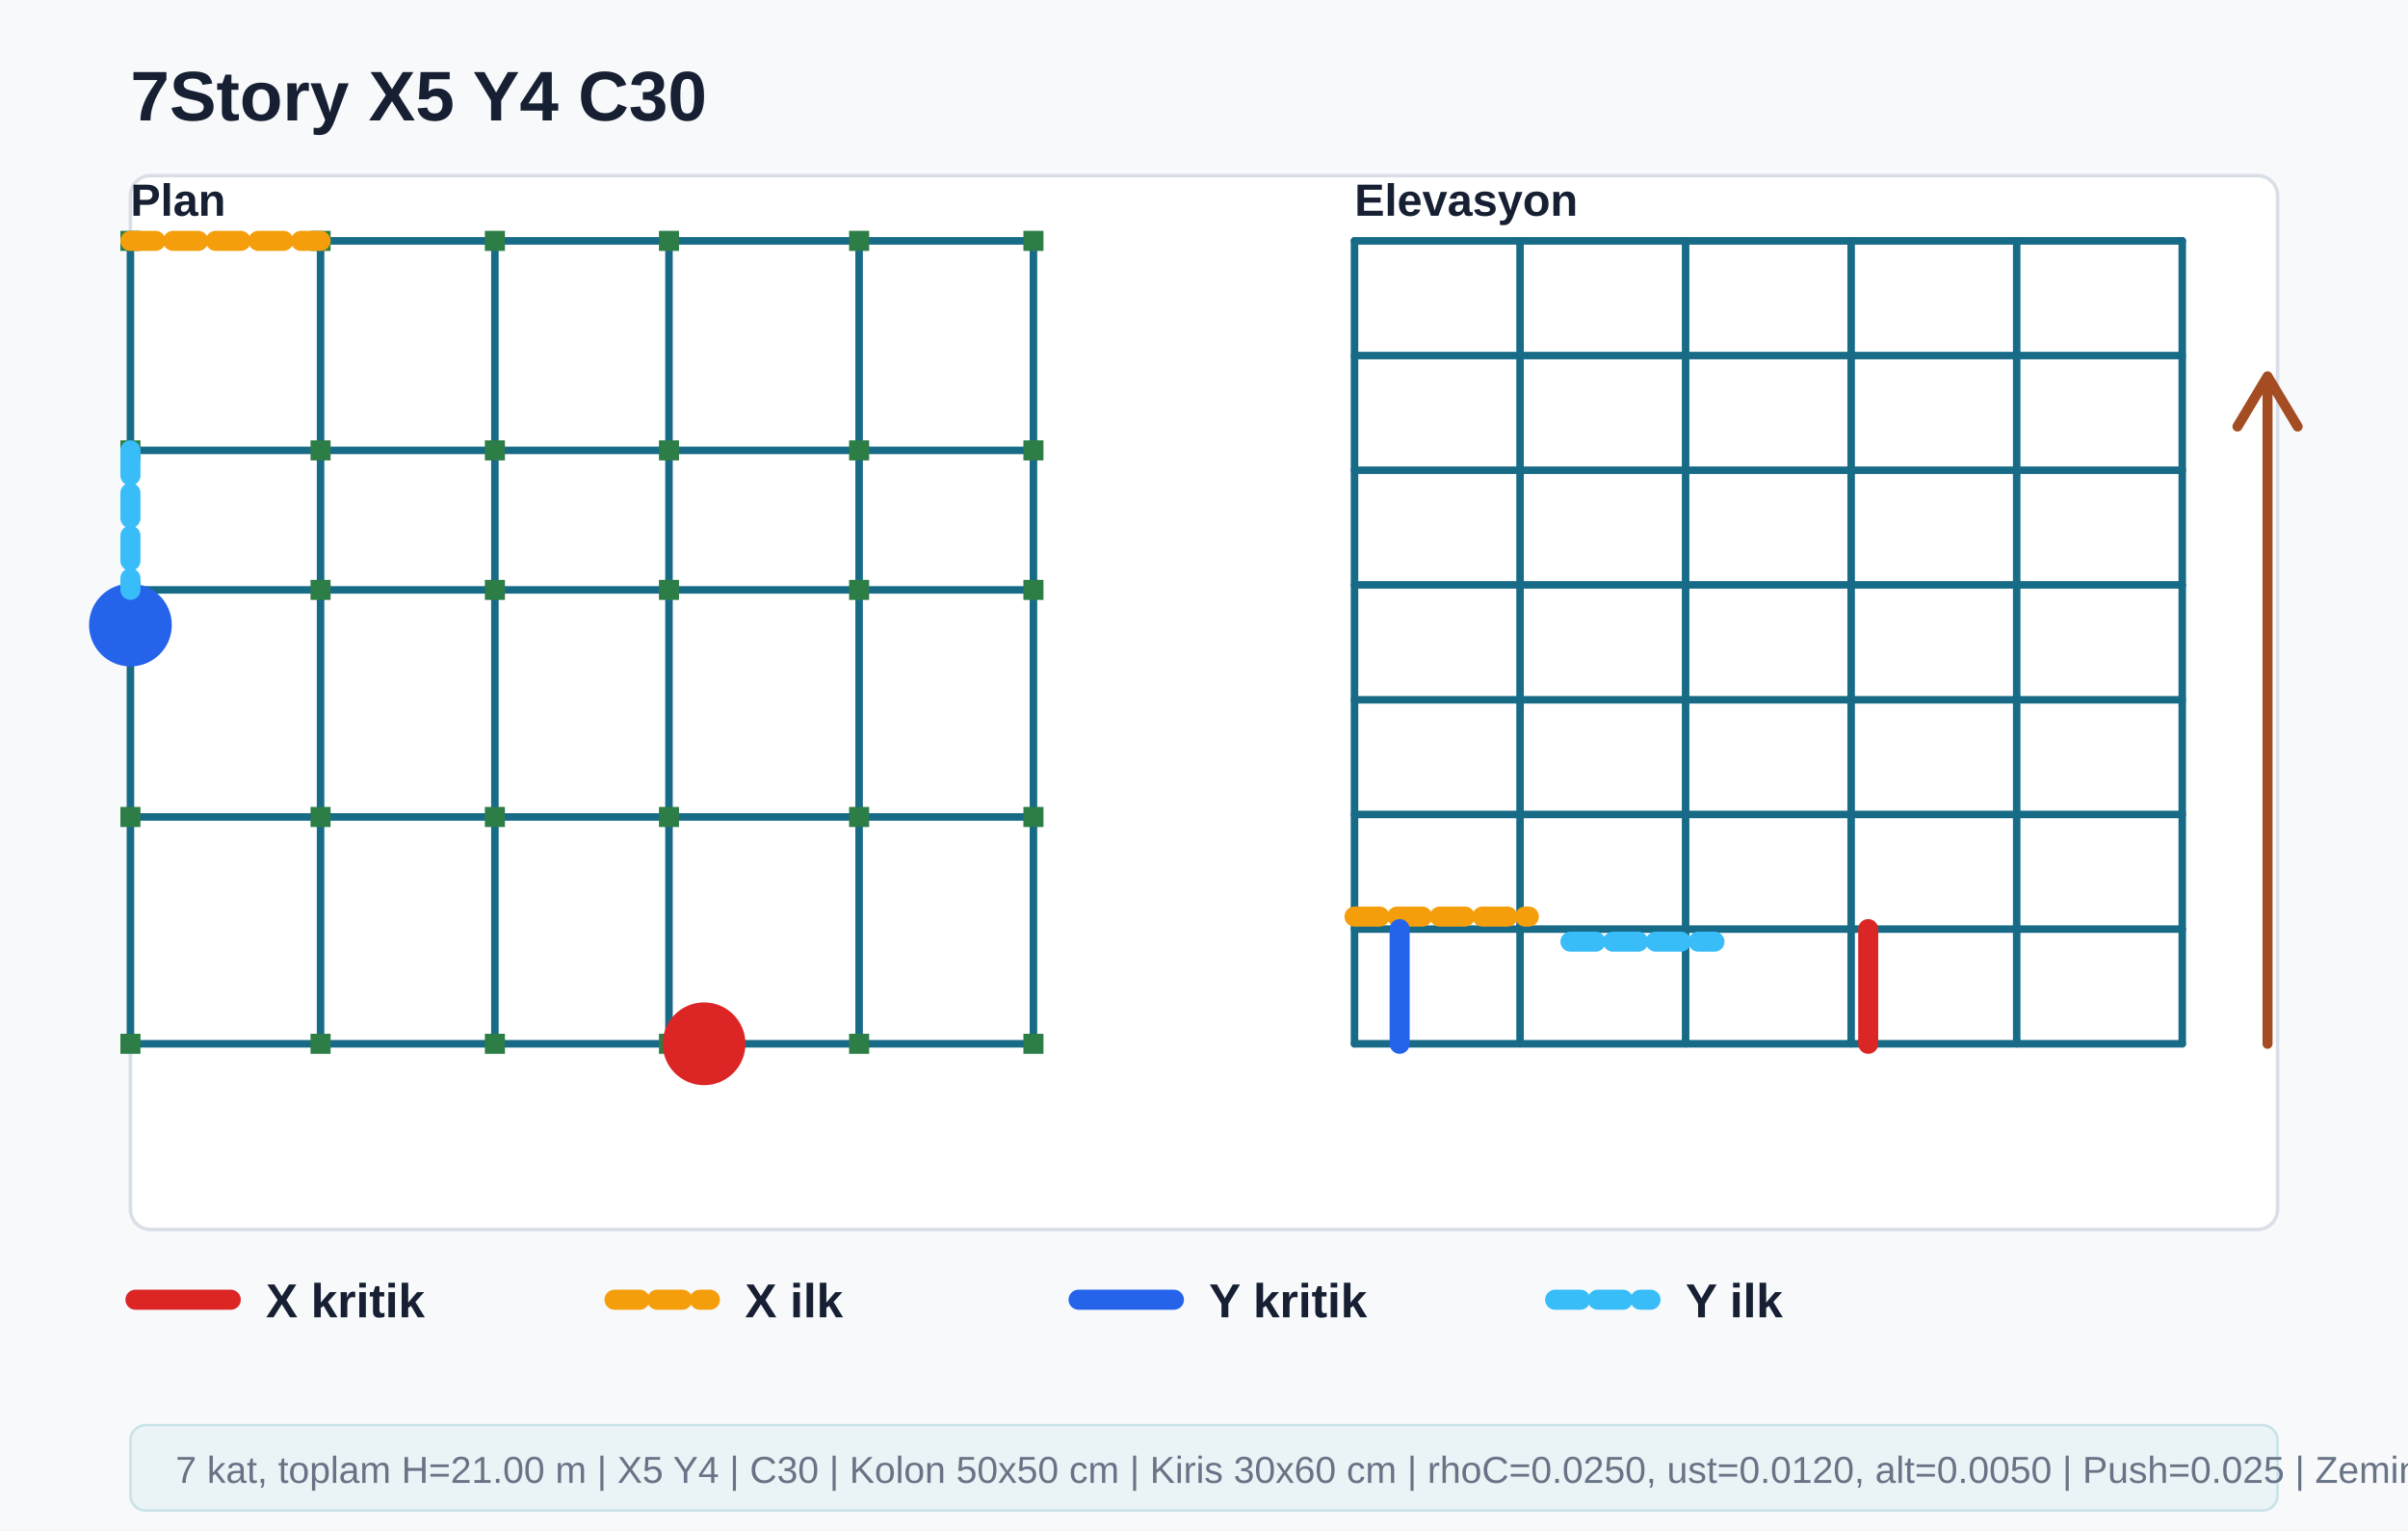
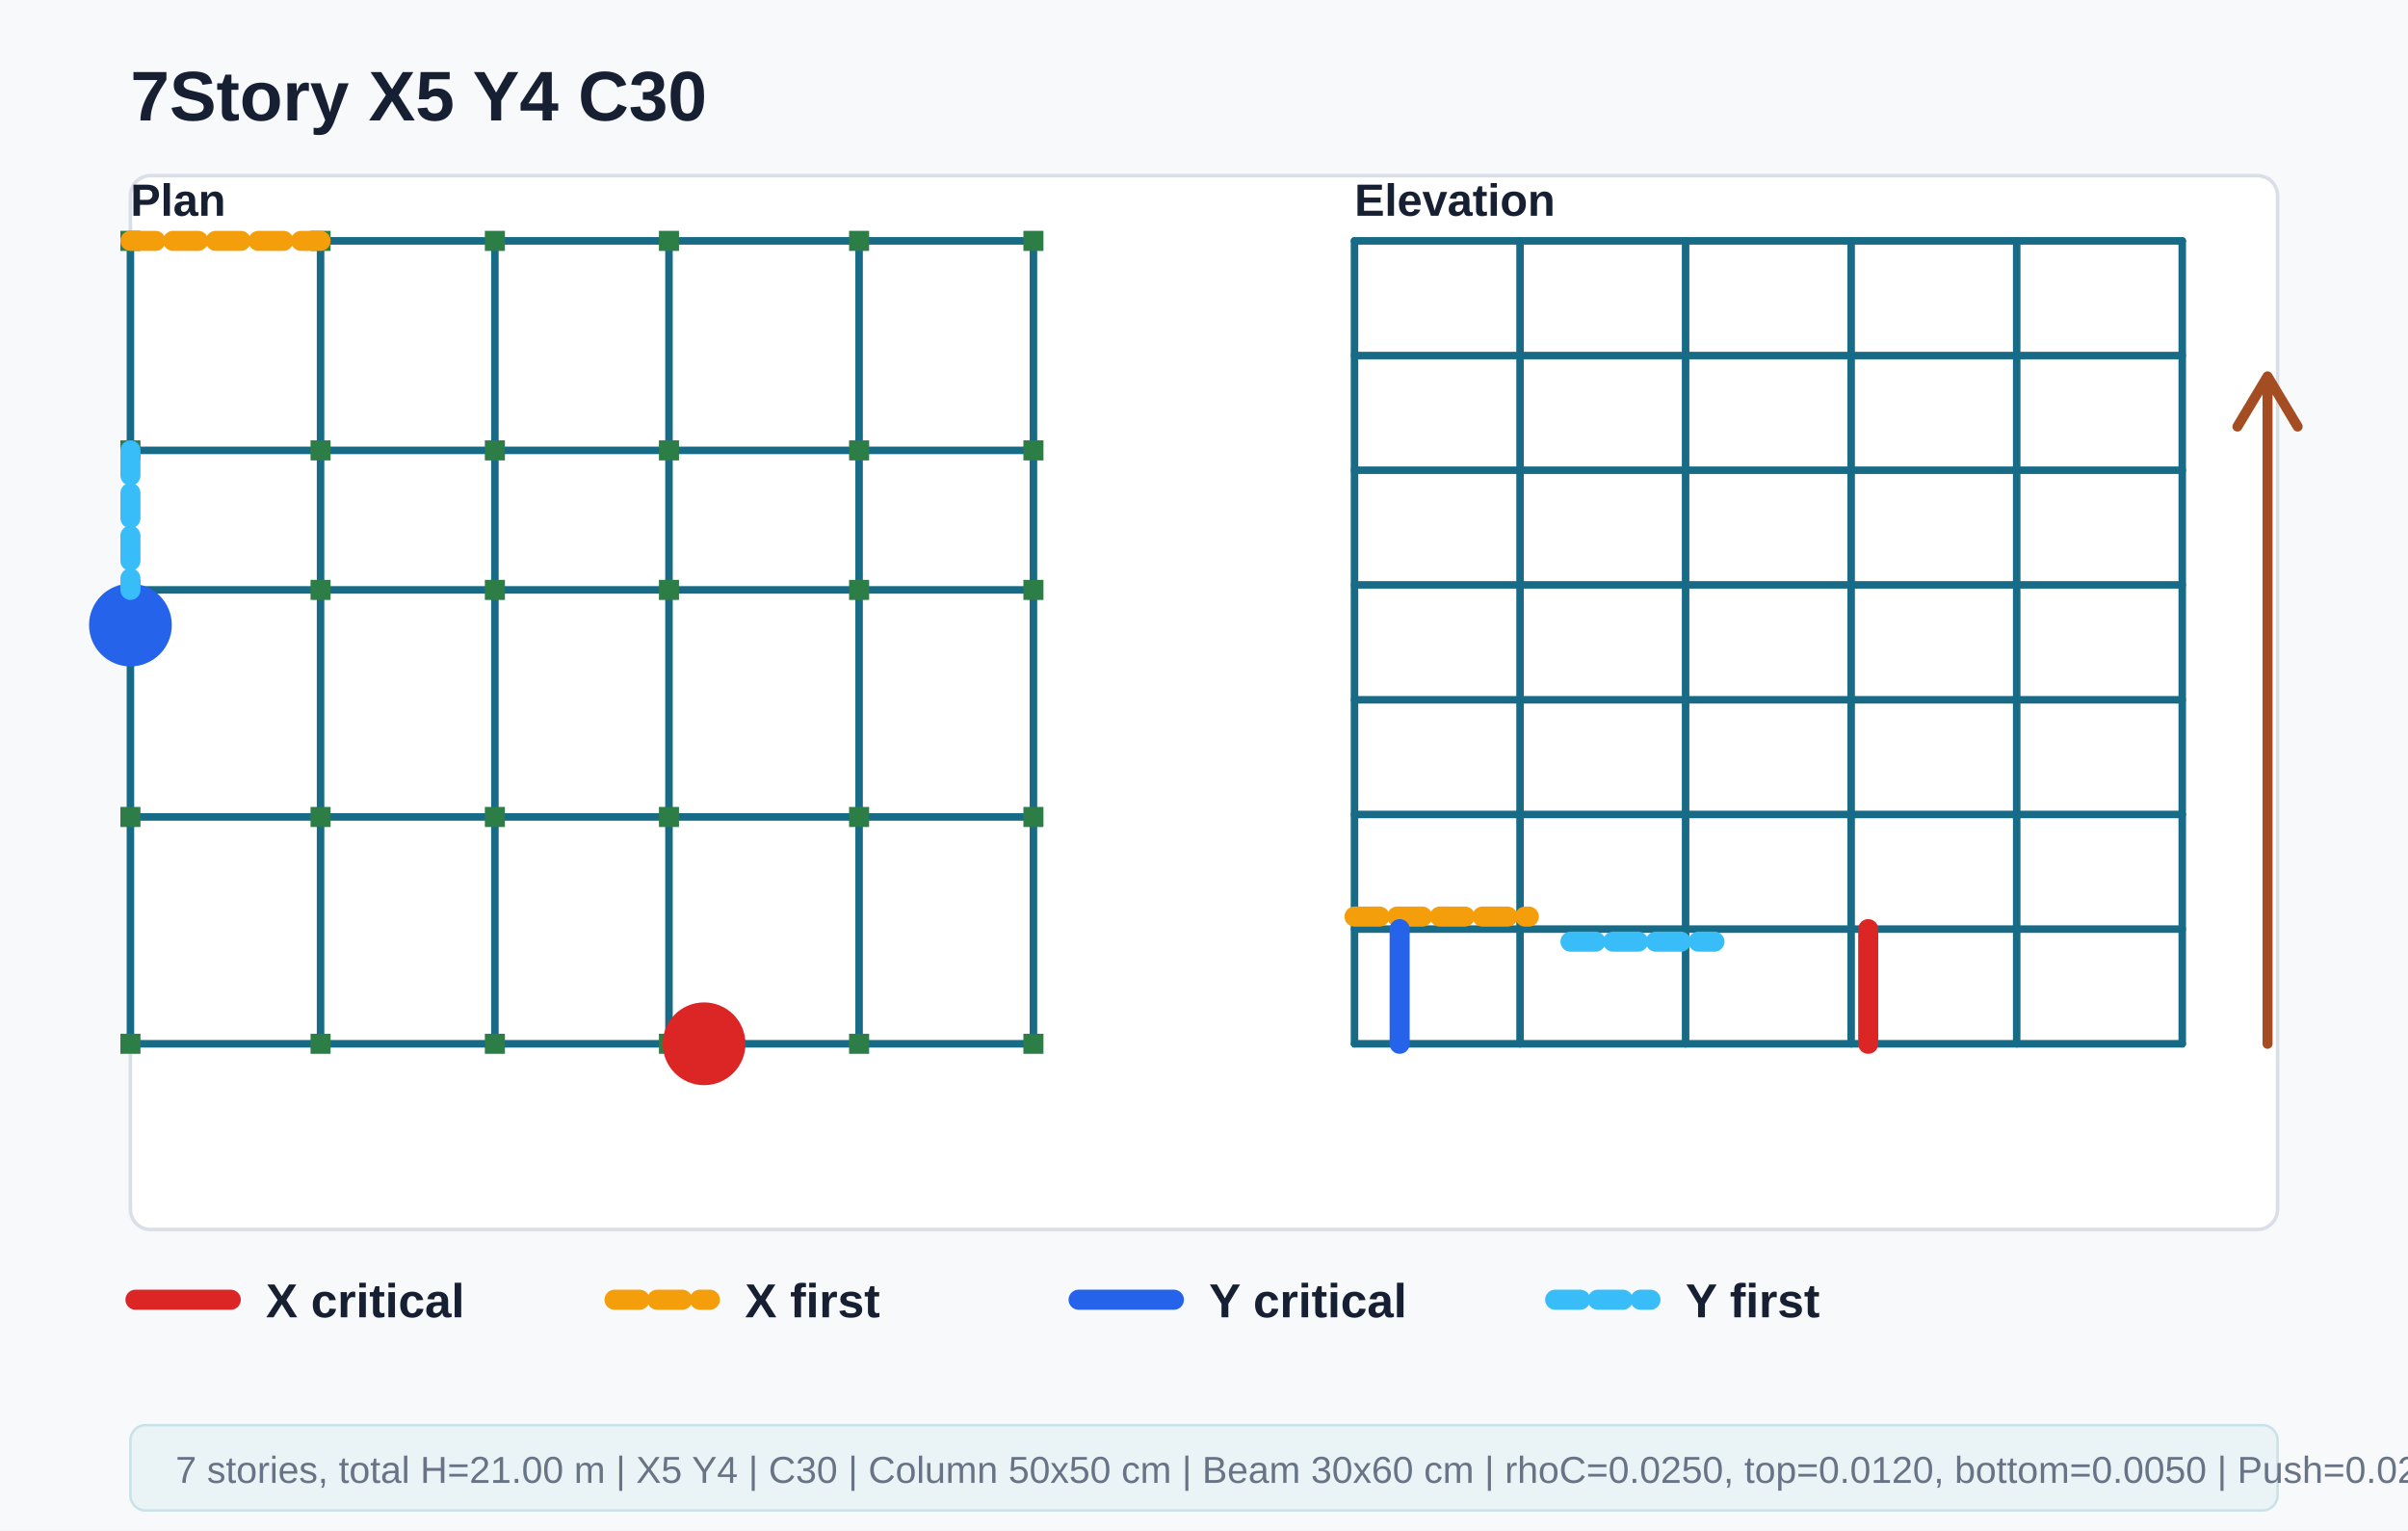
<svg xmlns="http://www.w3.org/2000/svg" width="960" height="610" viewBox="0 0 960 610">
  <style>
    .bg { fill: #f7f9fb; }
    .panel { fill: #ffffff; stroke: #d9dee7; stroke-width: 1.4; }
    .grid { stroke: #176b87; stroke-width: 3; stroke-linecap: round; }
    .joint { fill: #2d7d46; }
    .push { stroke: #a44d22; stroke-width: 4; fill: none; stroke-linecap: round; stroke-linejoin: round; }
    .title { font: 700 28px Segoe UI, Arial, sans-serif; fill: #172033; }
    .label { font: 700 18px Segoe UI, Arial, sans-serif; fill: #172033; }
    .meta { font: 15px Segoe UI, Arial, sans-serif; fill: #687386; }
    .badge { fill: #eaf4f6; stroke: #c9e2e8; }
    .highlight { stroke-width: 8; stroke-linecap: round; fill: none; }
    .marker { stroke: #ffffff; stroke-width: 3; }
    .x-critical { stroke: #dc2626; fill: #dc2626; }
    .x-first { stroke: #f59e0b; fill: #f59e0b; stroke-dasharray: 10 7; }
    .y-critical { stroke: #2563eb; fill: #2563eb; }
    .y-first { stroke: #38bdf8; fill: #38bdf8; stroke-dasharray: 10 7; }
    .legend text { font: 700 19px Segoe UI, Arial, sans-serif; fill: #172033; }
  </style>
  <rect width="100%" height="100%" class="bg" />
  <text x="52" y="48" class="title">7Story X5 Y4 C30</text>
  <rect x="52" y="70" width="856" height="420" rx="8" class="panel" />
  <text x="52" y="86" class="label">Plan</text>
-   <text x="540" y="86" class="label">Elevasyon</text>
+   <text x="540" y="86" class="label">Elevation</text>
  <line x1="52.0" y1="96" x2="52.0" y2="416" class="grid" />
  <line x1="127.8" y1="96" x2="127.8" y2="416" class="grid" />
  <line x1="197.3" y1="96" x2="197.3" y2="416" class="grid" />
  <line x1="266.7" y1="96" x2="266.7" y2="416" class="grid" />
  <line x1="342.5" y1="96" x2="342.5" y2="416" class="grid" />
  <line x1="412.0" y1="96" x2="412.0" y2="416" class="grid" />
  <line x1="52" y1="96.0" x2="412" y2="96.0" class="grid" />
  <line x1="52" y1="179.5" x2="412" y2="179.5" class="grid" />
  <line x1="52" y1="235.1" x2="412" y2="235.1" class="grid" />
  <line x1="52" y1="325.6" x2="412" y2="325.6" class="grid" />
  <line x1="52" y1="416.0" x2="412" y2="416.0" class="grid" />
  <rect x="48.0" y="92.0" width="8" height="8" class="joint" />
  <rect x="48.0" y="175.5" width="8" height="8" class="joint" />
  <rect x="48.0" y="231.1" width="8" height="8" class="joint" />
  <rect x="48.0" y="321.6" width="8" height="8" class="joint" />
  <rect x="48.0" y="412.0" width="8" height="8" class="joint" />
  <rect x="123.8" y="92.0" width="8" height="8" class="joint" />
  <rect x="123.8" y="175.5" width="8" height="8" class="joint" />
  <rect x="123.8" y="231.1" width="8" height="8" class="joint" />
  <rect x="123.8" y="321.6" width="8" height="8" class="joint" />
  <rect x="123.8" y="412.0" width="8" height="8" class="joint" />
  <rect x="193.3" y="92.0" width="8" height="8" class="joint" />
  <rect x="193.3" y="175.5" width="8" height="8" class="joint" />
  <rect x="193.3" y="231.1" width="8" height="8" class="joint" />
  <rect x="193.3" y="321.6" width="8" height="8" class="joint" />
  <rect x="193.3" y="412.0" width="8" height="8" class="joint" />
  <rect x="262.7" y="92.0" width="8" height="8" class="joint" />
  <rect x="262.7" y="175.5" width="8" height="8" class="joint" />
  <rect x="262.7" y="231.1" width="8" height="8" class="joint" />
  <rect x="262.7" y="321.6" width="8" height="8" class="joint" />
  <rect x="262.7" y="412.0" width="8" height="8" class="joint" />
  <rect x="338.5" y="92.0" width="8" height="8" class="joint" />
  <rect x="338.5" y="175.5" width="8" height="8" class="joint" />
  <rect x="338.5" y="231.1" width="8" height="8" class="joint" />
  <rect x="338.5" y="321.6" width="8" height="8" class="joint" />
  <rect x="338.5" y="412.0" width="8" height="8" class="joint" />
  <rect x="408.0" y="92.0" width="8" height="8" class="joint" />
  <rect x="408.0" y="175.5" width="8" height="8" class="joint" />
  <rect x="408.0" y="231.1" width="8" height="8" class="joint" />
  <rect x="408.0" y="321.6" width="8" height="8" class="joint" />
  <rect x="408.0" y="412.0" width="8" height="8" class="joint" />
  <line x1="540.0" y1="96" x2="540.0" y2="416" class="grid" />
  <line x1="606.0" y1="96" x2="606.0" y2="416" class="grid" />
  <line x1="672.0" y1="96" x2="672.0" y2="416" class="grid" />
  <line x1="738.0" y1="96" x2="738.0" y2="416" class="grid" />
  <line x1="804.0" y1="96" x2="804.0" y2="416" class="grid" />
  <line x1="870.0" y1="96" x2="870.0" y2="416" class="grid" />
  <line x1="540" y1="416.0" x2="870" y2="416.0" class="grid" />
  <line x1="540" y1="370.3" x2="870" y2="370.3" class="grid" />
  <line x1="540" y1="324.6" x2="870" y2="324.6" class="grid" />
  <line x1="540" y1="278.9" x2="870" y2="278.9" class="grid" />
  <line x1="540" y1="233.1" x2="870" y2="233.1" class="grid" />
  <line x1="540" y1="187.4" x2="870" y2="187.4" class="grid" />
  <line x1="540" y1="141.7" x2="870" y2="141.7" class="grid" />
  <line x1="540" y1="96.0" x2="870" y2="96.0" class="grid" />
  <circle cx="280.7" cy="416.0" r="15" class="marker x-critical" />
  <line x1="744.8" y1="416.0" x2="744.8" y2="370.3" class="highlight x-critical" />
  <line x1="52.0" y1="96.0" x2="127.8" y2="96.0" class="highlight x-first" />
  <line x1="540.0" y1="365.3" x2="609.5" y2="365.3" class="highlight x-first" />
  <circle cx="52.0" cy="249.1" r="15" class="marker y-critical" />
  <line x1="558.0" y1="416.0" x2="558.0" y2="370.3" class="highlight y-critical" />
  <line x1="52.0" y1="179.5" x2="52.0" y2="235.1" class="highlight y-first" />
  <line x1="626.1" y1="375.3" x2="683.5" y2="375.3" class="highlight y-first" />
  <path d="M 904.0 416.0 L 904.0 150.0 L 892.0 170.0 M 904.0 150.0 L 916.0 170.0" class="push" />
  <g class="legend">
    <line x1="54" y1="518" x2="92" y2="518" class="highlight x-critical" />
-     <text x="106" y="525">X kritik</text>
+     <text x="106" y="525">X critical</text>
    <line x1="245" y1="518" x2="283" y2="518" class="highlight x-first" />
-     <text x="297" y="525">X ilk</text>
+     <text x="297" y="525">X first</text>
    <line x1="430" y1="518" x2="468" y2="518" class="highlight y-critical" />
-     <text x="482" y="525">Y kritik</text>
+     <text x="482" y="525">Y critical</text>
    <line x1="620" y1="518" x2="658" y2="518" class="highlight y-first" />
-     <text x="672" y="525">Y ilk</text>
+     <text x="672" y="525">Y first</text>
  </g>
  <rect x="52" y="568" width="856" height="34" rx="6" class="badge" />
  <text x="70" y="591" class="meta">
-     7 kat, toplam H=21.00 m | X5 Y4 | C30 | Kolon 50x50 cm | Kiris 30x60 cm | rhoC=0.0250, ust=0.0120, alt=0.0050 | Push=0.025 | Zemin ZB | ks=80000 kN/m3 | Radye=0.70 m rhoR=0.0030 | Doseme=0.20 m rhoS=0.0040
+     7 stories, total H=21.00 m | X5 Y4 | C30 | Column 50x50 cm | Beam 30x60 cm | rhoC=0.0250, top=0.0120, bottom=0.0050 | Push=0.025 | Soil ZB | ks=80000 kN/m3 | Raft=0.70 m rhoR=0.0030 | Slab=0.20 m rhoS=0.0040
  </text>
</svg>
